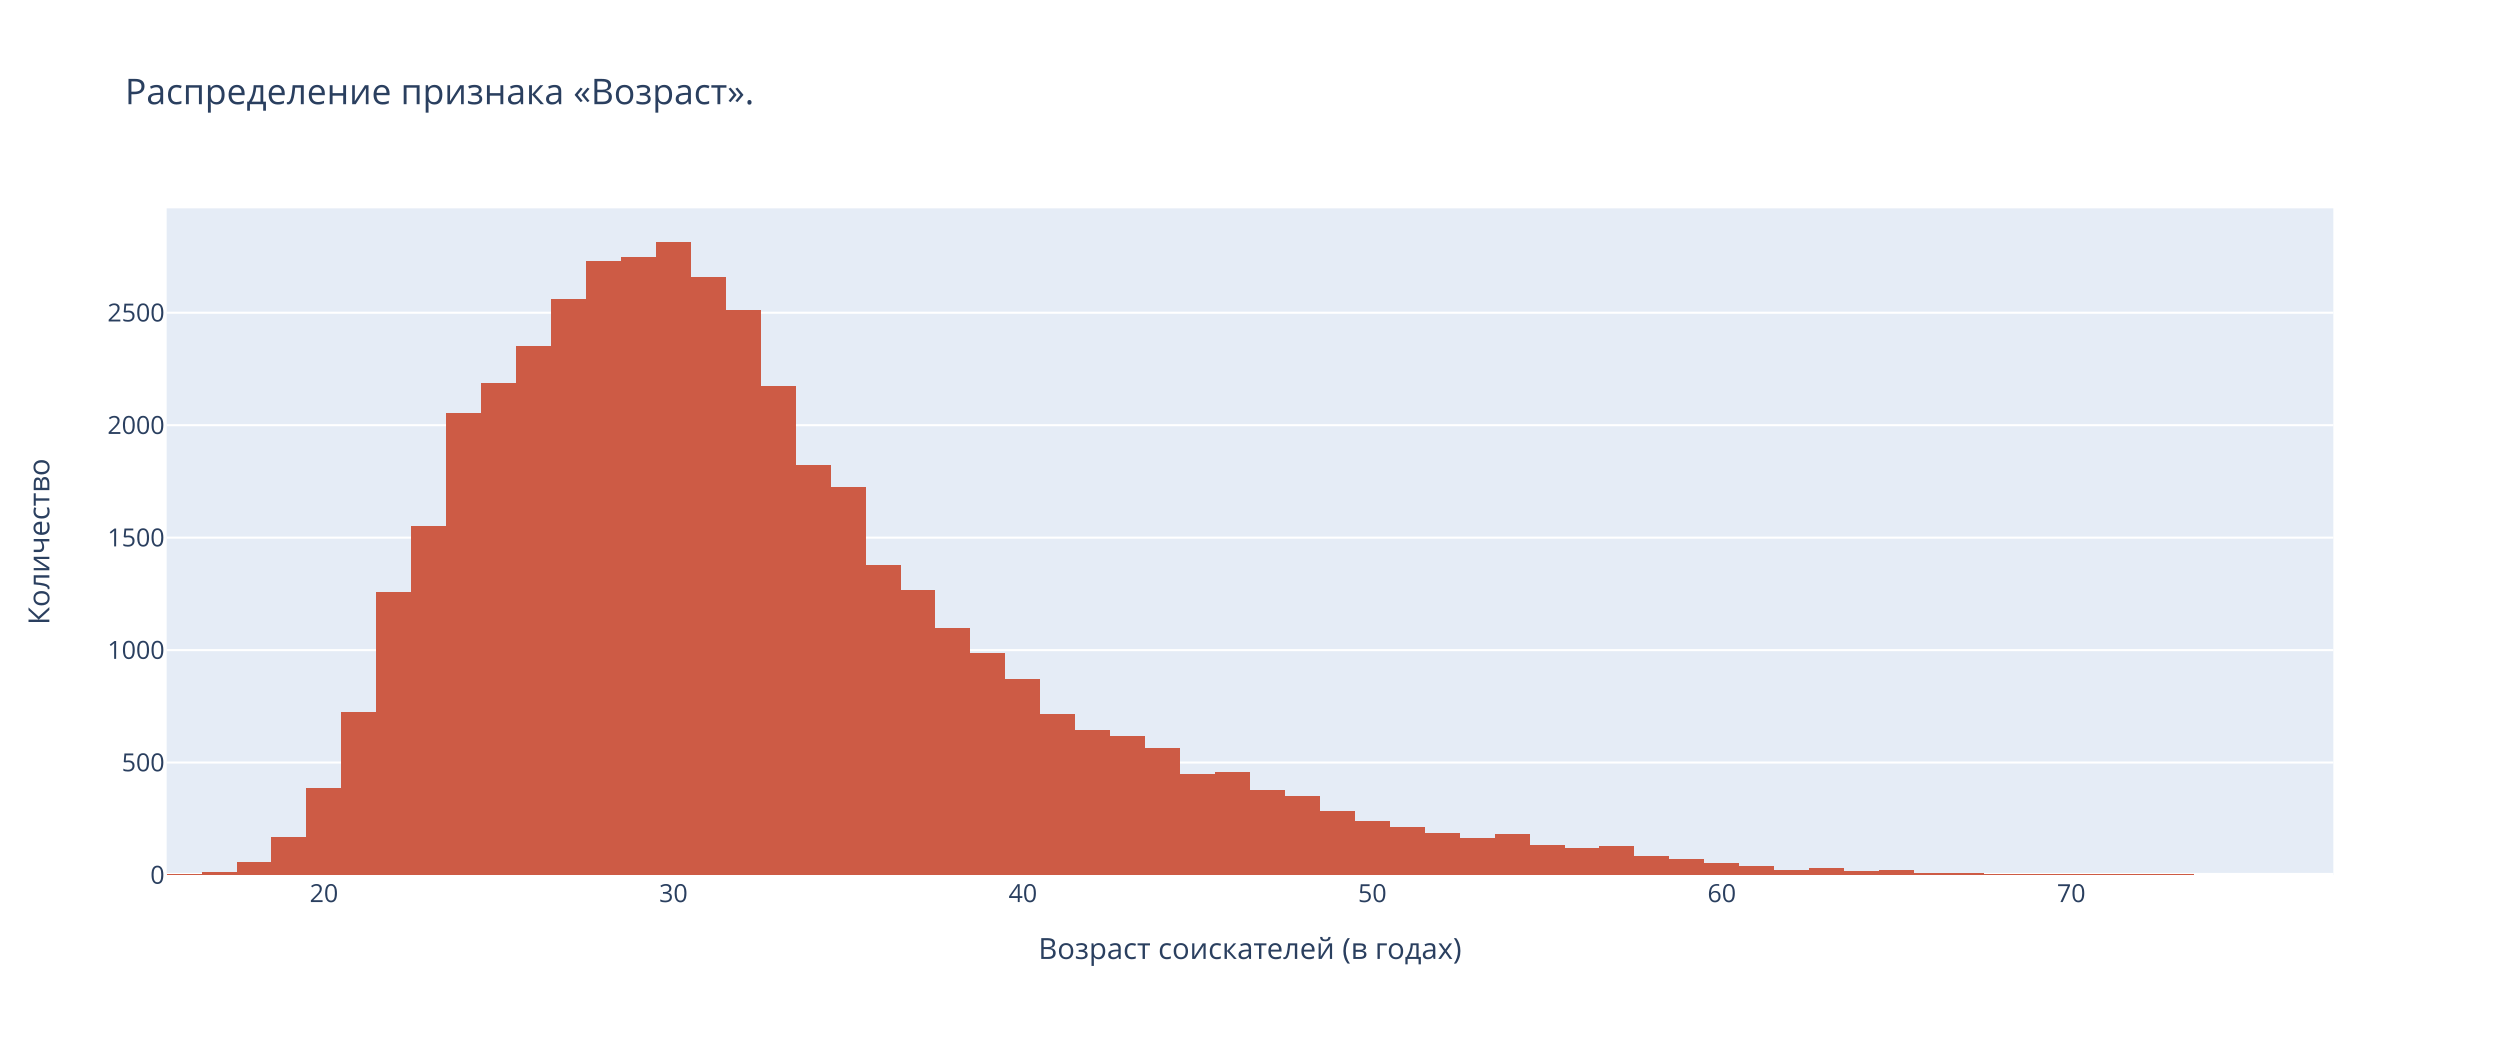
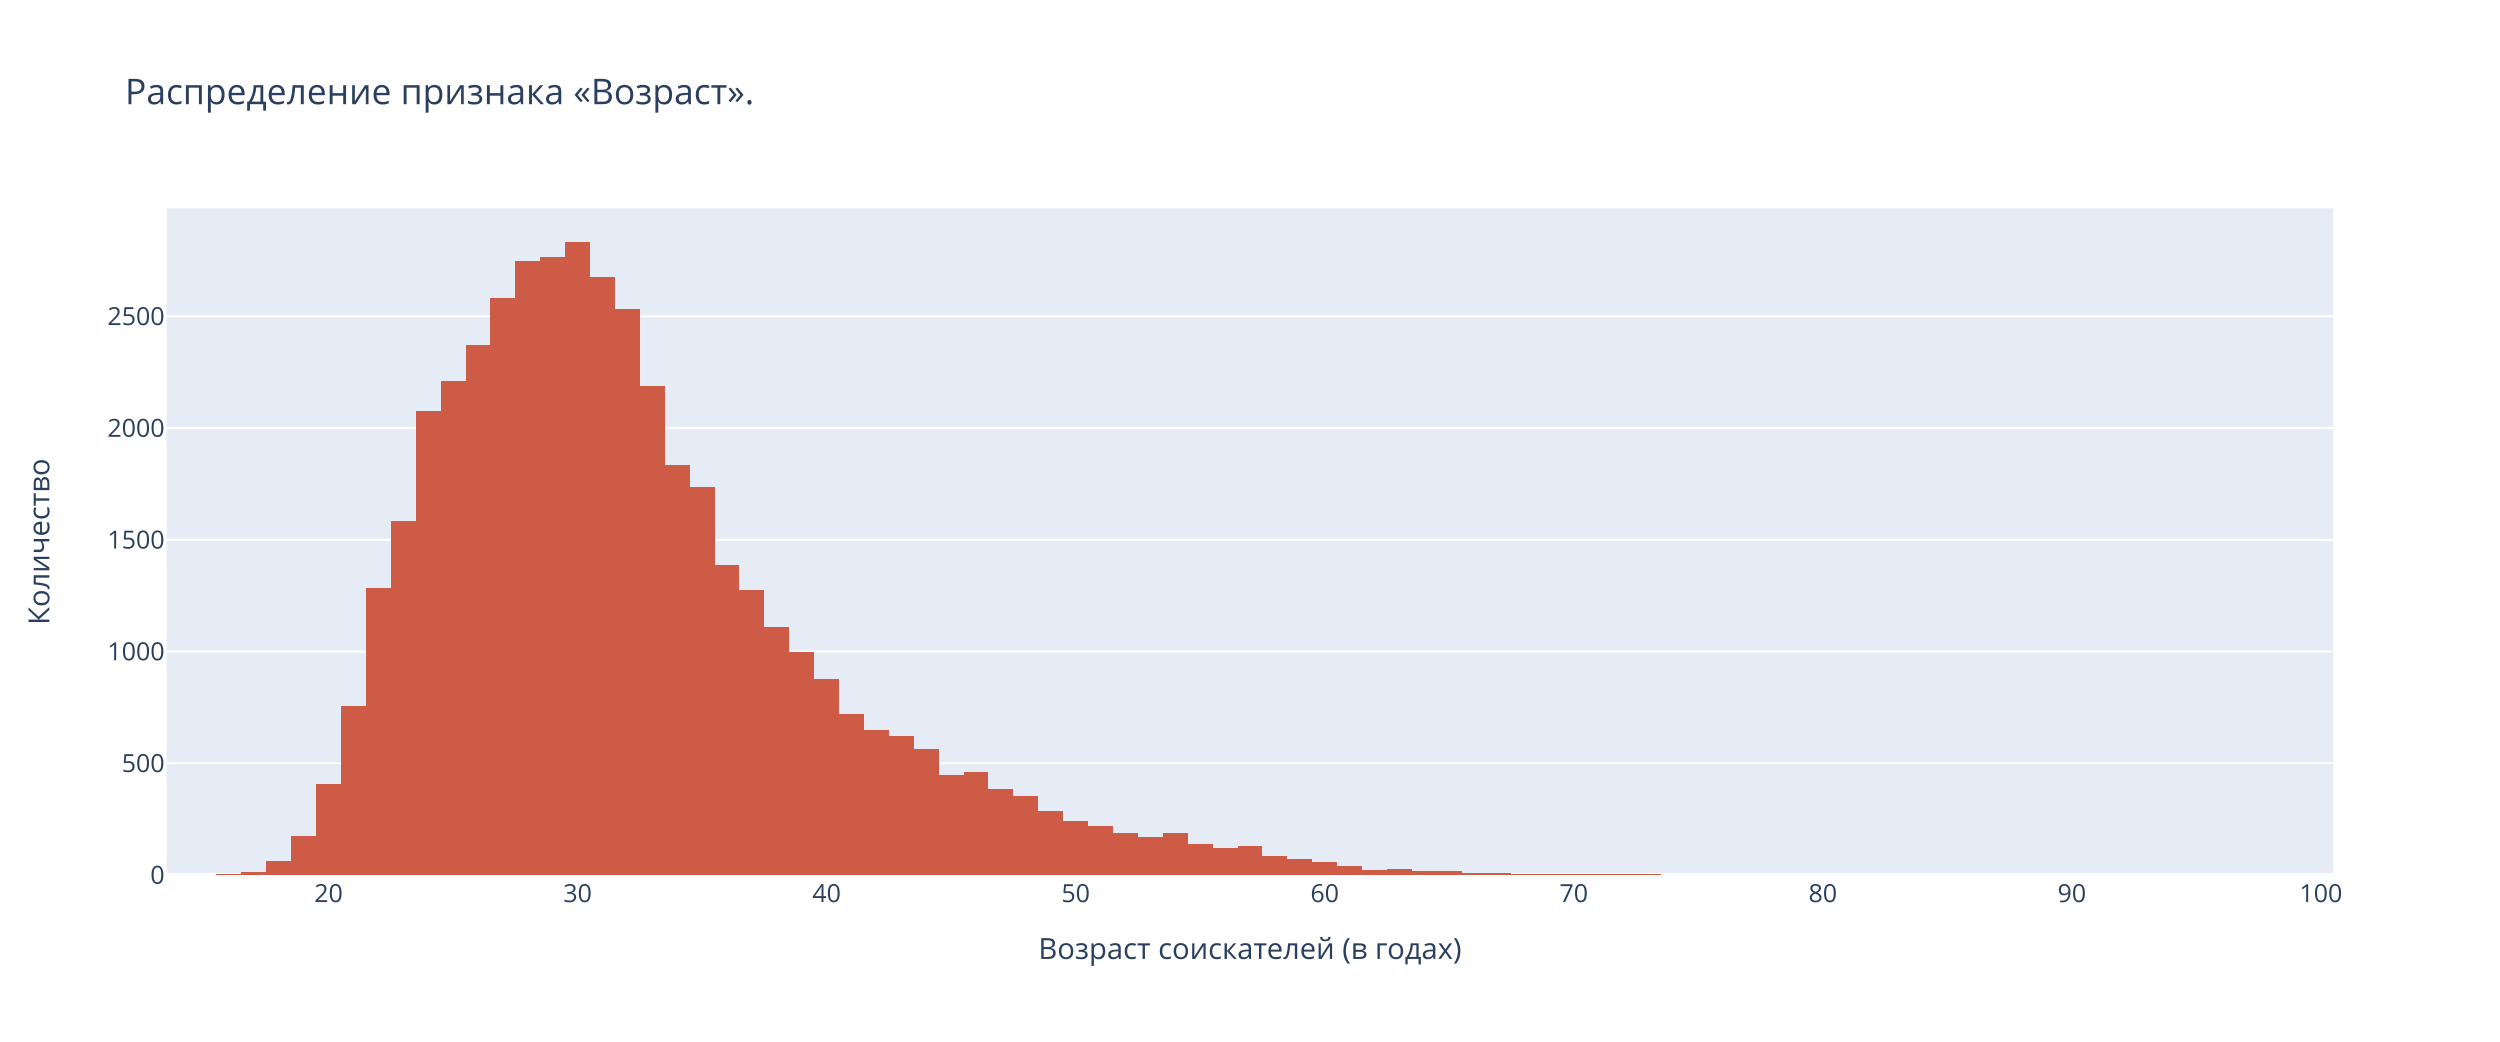
<svg xmlns="http://www.w3.org/2000/svg" class="main-svg" width="1200" height="500" style="" viewBox="0 0 1200 500">
  <rect x="0" y="0" width="1200" height="500" style="fill: rgb(255, 255, 255); fill-opacity: 1;" />
-   <defs id="defs-eb6cd2">
+   <defs id="defs-9b12ee">
    <g class="clips">
-       <clipPath id="clipeb6cd2xyplot" class="plotclip">
+       <clipPath id="clip9b12eexyplot" class="plotclip">
        <rect width="1040" height="320" />
      </clipPath>
-       <clipPath class="axesclip" id="clipeb6cd2x">
+       <clipPath class="axesclip" id="clip9b12eex">
        <rect x="80" y="0" width="1040" height="500" />
      </clipPath>
-       <clipPath class="axesclip" id="clipeb6cd2y">
+       <clipPath class="axesclip" id="clip9b12eey">
        <rect x="0" y="100" width="1200" height="320" />
      </clipPath>
-       <clipPath class="axesclip" id="clipeb6cd2xy">
+       <clipPath class="axesclip" id="clip9b12eexy">
        <rect x="80" y="100" width="1040" height="320" />
      </clipPath>
    </g>
    <g class="gradients" />
    <g class="patterns" />
  </defs>
  <g class="bglayer">
    <rect class="bg" x="80" y="100" width="1040" height="320" style="fill: rgb(229, 236, 246); fill-opacity: 1; stroke-width: 0;" />
  </g>
  <g class="layer-below">
    <g class="imagelayer" />
    <g class="shapelayer" />
  </g>
  <g class="cartesianlayer">
    <g class="subplot xy">
      <g class="layer-subplot">
        <g class="shapelayer" />
        <g class="imagelayer" />
      </g>
      <g class="minor-gridlayer">
        <g class="x" />
        <g class="y" />
      </g>
      <g class="gridlayer">
        <g class="x" />
        <g class="y">
-           <path class="ygrid crisp" transform="translate(0,366.02)" d="M80,0h1040" style="stroke: rgb(255, 255, 255); stroke-opacity: 1; stroke-width: 1px;" />
-           <path class="ygrid crisp" transform="translate(0,312.05)" d="M80,0h1040" style="stroke: rgb(255, 255, 255); stroke-opacity: 1; stroke-width: 1px;" />
-           <path class="ygrid crisp" transform="translate(0,258.07)" d="M80,0h1040" style="stroke: rgb(255, 255, 255); stroke-opacity: 1; stroke-width: 1px;" />
-           <path class="ygrid crisp" transform="translate(0,204.09)" d="M80,0h1040" style="stroke: rgb(255, 255, 255); stroke-opacity: 1; stroke-width: 1px;" />
-           <path class="ygrid crisp" transform="translate(0,150.11)" d="M80,0h1040" style="stroke: rgb(255, 255, 255); stroke-opacity: 1; stroke-width: 1px;" />
+           <path class="ygrid crisp" transform="translate(0,366.37)" d="M80,0h1040" style="stroke: rgb(255, 255, 255); stroke-opacity: 1; stroke-width: 1px;" />
+           <path class="ygrid crisp" transform="translate(0,312.73)" d="M80,0h1040" style="stroke: rgb(255, 255, 255); stroke-opacity: 1; stroke-width: 1px;" />
+           <path class="ygrid crisp" transform="translate(0,259.1)" d="M80,0h1040" style="stroke: rgb(255, 255, 255); stroke-opacity: 1; stroke-width: 1px;" />
+           <path class="ygrid crisp" transform="translate(0,205.46)" d="M80,0h1040" style="stroke: rgb(255, 255, 255); stroke-opacity: 1; stroke-width: 1px;" />
+           <path class="ygrid crisp" transform="translate(0,151.83)" d="M80,0h1040" style="stroke: rgb(255, 255, 255); stroke-opacity: 1; stroke-width: 1px;" />
        </g>
      </g>
      <g class="zerolinelayer">
        <path class="yzl zl crisp" transform="translate(0,420)" d="M80,0h1040" style="stroke: rgb(255, 255, 255); stroke-opacity: 1; stroke-width: 2px;" />
      </g>
      <path class="xlines-below" />
      <path class="ylines-below" />
      <g class="overlines-below" />
      <g class="xaxislayer-below" />
      <g class="yaxislayer-below" />
      <g class="overaxes-below" />
-       <g class="plot" transform="translate(80,100)" clip-path="url(#clipeb6cd2xyplot)">
+       <g class="plot" transform="translate(80,100)" clip-path="url(#clip9b12eexyplot)">
        <g class="barlayer mlayer">
          <g class="trace bars" shape-rendering="crispEdges" style="opacity: 1;">
            <g class="points">
              <g class="point">
-                 <path d="M0,320V319.57H16.77V320Z" style="vector-effect: non-scaling-stroke; opacity: 1; stroke-width: 0px; fill: rgb(205, 91, 69); fill-opacity: 1;" />
-               </g>
-               <g class="point">
-                 <path d="M16.77,320V318.7H33.55V320Z" style="vector-effect: non-scaling-stroke; opacity: 1; stroke-width: 0px; fill: rgb(205, 91, 69); fill-opacity: 1;" />
-               </g>
-               <g class="point">
-                 <path d="M33.55,320V313.85H50.32V320Z" style="vector-effect: non-scaling-stroke; opacity: 1; stroke-width: 0px; fill: rgb(205, 91, 69); fill-opacity: 1;" />
-               </g>
-               <g class="point">
-                 <path d="M50.32,320V301.76H67.1V320Z" style="vector-effect: non-scaling-stroke; opacity: 1; stroke-width: 0px; fill: rgb(205, 91, 69); fill-opacity: 1;" />
-               </g>
-               <g class="point">
-                 <path d="M67.1,320V278.01H83.87V320Z" style="vector-effect: non-scaling-stroke; opacity: 1; stroke-width: 0px; fill: rgb(205, 91, 69); fill-opacity: 1;" />
-               </g>
-               <g class="point">
-                 <path d="M83.87,320V241.63H100.65V320Z" style="vector-effect: non-scaling-stroke; opacity: 1; stroke-width: 0px; fill: rgb(205, 91, 69); fill-opacity: 1;" />
-               </g>
-               <g class="point">
-                 <path d="M100.65,320V184.09H117.42V320Z" style="vector-effect: non-scaling-stroke; opacity: 1; stroke-width: 0px; fill: rgb(205, 91, 69); fill-opacity: 1;" />
-               </g>
-               <g class="point">
-                 <path d="M117.42,320V152.35H134.19V320Z" style="vector-effect: non-scaling-stroke; opacity: 1; stroke-width: 0px; fill: rgb(205, 91, 69); fill-opacity: 1;" />
-               </g>
-               <g class="point">
-                 <path d="M134.19,320V98.26H150.97V320Z" style="vector-effect: non-scaling-stroke; opacity: 1; stroke-width: 0px; fill: rgb(205, 91, 69); fill-opacity: 1;" />
-               </g>
-               <g class="point">
-                 <path d="M150.97,320V83.9H167.74V320Z" style="vector-effect: non-scaling-stroke; opacity: 1; stroke-width: 0px; fill: rgb(205, 91, 69); fill-opacity: 1;" />
-               </g>
-               <g class="point">
-                 <path d="M167.74,320V66.2H184.52V320Z" style="vector-effect: non-scaling-stroke; opacity: 1; stroke-width: 0px; fill: rgb(205, 91, 69); fill-opacity: 1;" />
-               </g>
-               <g class="point">
-                 <path d="M184.52,320V43.53H201.29V320Z" style="vector-effect: non-scaling-stroke; opacity: 1; stroke-width: 0px; fill: rgb(205, 91, 69); fill-opacity: 1;" />
-               </g>
-               <g class="point">
-                 <path d="M201.29,320V25.39H218.06V320Z" style="vector-effect: non-scaling-stroke; opacity: 1; stroke-width: 0px; fill: rgb(205, 91, 69); fill-opacity: 1;" />
-               </g>
-               <g class="point">
-                 <path d="M218.06,320V23.34H234.84V320Z" style="vector-effect: non-scaling-stroke; opacity: 1; stroke-width: 0px; fill: rgb(205, 91, 69); fill-opacity: 1;" />
-               </g>
-               <g class="point">
-                 <path d="M234.84,320V16H251.61V320Z" style="vector-effect: non-scaling-stroke; opacity: 1; stroke-width: 0px; fill: rgb(205, 91, 69); fill-opacity: 1;" />
-               </g>
-               <g class="point">
-                 <path d="M251.61,320V32.95H268.39V320Z" style="vector-effect: non-scaling-stroke; opacity: 1; stroke-width: 0px; fill: rgb(205, 91, 69); fill-opacity: 1;" />
-               </g>
-               <g class="point">
-                 <path d="M268.39,320V48.6H285.16V320Z" style="vector-effect: non-scaling-stroke; opacity: 1; stroke-width: 0px; fill: rgb(205, 91, 69); fill-opacity: 1;" />
-               </g>
-               <g class="point">
-                 <path d="M285.16,320V85.41H301.94V320Z" style="vector-effect: non-scaling-stroke; opacity: 1; stroke-width: 0px; fill: rgb(205, 91, 69); fill-opacity: 1;" />
-               </g>
-               <g class="point">
-                 <path d="M301.94,320V123.41H318.71V320Z" style="vector-effect: non-scaling-stroke; opacity: 1; stroke-width: 0px; fill: rgb(205, 91, 69); fill-opacity: 1;" />
-               </g>
-               <g class="point">
-                 <path d="M318.71,320V133.89H335.48V320Z" style="vector-effect: non-scaling-stroke; opacity: 1; stroke-width: 0px; fill: rgb(205, 91, 69); fill-opacity: 1;" />
-               </g>
-               <g class="point">
-                 <path d="M335.48,320V171.13H352.26V320Z" style="vector-effect: non-scaling-stroke; opacity: 1; stroke-width: 0px; fill: rgb(205, 91, 69); fill-opacity: 1;" />
-               </g>
-               <g class="point">
-                 <path d="M352.26,320V183.22H369.03V320Z" style="vector-effect: non-scaling-stroke; opacity: 1; stroke-width: 0px; fill: rgb(205, 91, 69); fill-opacity: 1;" />
-               </g>
-               <g class="point">
-                 <path d="M369.03,320V201.47H385.81V320Z" style="vector-effect: non-scaling-stroke; opacity: 1; stroke-width: 0px; fill: rgb(205, 91, 69); fill-opacity: 1;" />
-               </g>
-               <g class="point">
-                 <path d="M385.81,320V213.56H402.58V320Z" style="vector-effect: non-scaling-stroke; opacity: 1; stroke-width: 0px; fill: rgb(205, 91, 69); fill-opacity: 1;" />
-               </g>
-               <g class="point">
-                 <path d="M402.58,320V226.08H419.35V320Z" style="vector-effect: non-scaling-stroke; opacity: 1; stroke-width: 0px; fill: rgb(205, 91, 69); fill-opacity: 1;" />
-               </g>
-               <g class="point">
-                 <path d="M419.35,320V242.92H436.13V320Z" style="vector-effect: non-scaling-stroke; opacity: 1; stroke-width: 0px; fill: rgb(205, 91, 69); fill-opacity: 1;" />
-               </g>
-               <g class="point">
-                 <path d="M436.13,320V250.48H452.9V320Z" style="vector-effect: non-scaling-stroke; opacity: 1; stroke-width: 0px; fill: rgb(205, 91, 69); fill-opacity: 1;" />
-               </g>
-               <g class="point">
-                 <path d="M452.9,320V253.28H469.68V320Z" style="vector-effect: non-scaling-stroke; opacity: 1; stroke-width: 0px; fill: rgb(205, 91, 69); fill-opacity: 1;" />
-               </g>
-               <g class="point">
-                 <path d="M469.68,320V259.11H486.45V320Z" style="vector-effect: non-scaling-stroke; opacity: 1; stroke-width: 0px; fill: rgb(205, 91, 69); fill-opacity: 1;" />
-               </g>
-               <g class="point">
-                 <path d="M486.45,320V271.64H503.23V320Z" style="vector-effect: non-scaling-stroke; opacity: 1; stroke-width: 0px; fill: rgb(205, 91, 69); fill-opacity: 1;" />
-               </g>
-               <g class="point">
-                 <path d="M503.23,320V270.56H520V320Z" style="vector-effect: non-scaling-stroke; opacity: 1; stroke-width: 0px; fill: rgb(205, 91, 69); fill-opacity: 1;" />
-               </g>
-               <g class="point">
-                 <path d="M520,320V279.09H536.77V320Z" style="vector-effect: non-scaling-stroke; opacity: 1; stroke-width: 0px; fill: rgb(205, 91, 69); fill-opacity: 1;" />
-               </g>
-               <g class="point">
-                 <path d="M536.77,320V282.22H553.55V320Z" style="vector-effect: non-scaling-stroke; opacity: 1; stroke-width: 0px; fill: rgb(205, 91, 69); fill-opacity: 1;" />
-               </g>
-               <g class="point">
-                 <path d="M553.55,320V289.34H570.32V320Z" style="vector-effect: non-scaling-stroke; opacity: 1; stroke-width: 0px; fill: rgb(205, 91, 69); fill-opacity: 1;" />
-               </g>
-               <g class="point">
-                 <path d="M570.32,320V294.31H587.1V320Z" style="vector-effect: non-scaling-stroke; opacity: 1; stroke-width: 0px; fill: rgb(205, 91, 69); fill-opacity: 1;" />
-               </g>
-               <g class="point">
-                 <path d="M587.1,320V296.79H603.87V320Z" style="vector-effect: non-scaling-stroke; opacity: 1; stroke-width: 0px; fill: rgb(205, 91, 69); fill-opacity: 1;" />
-               </g>
-               <g class="point">
-                 <path d="M603.87,320V299.92H620.65V320Z" style="vector-effect: non-scaling-stroke; opacity: 1; stroke-width: 0px; fill: rgb(205, 91, 69); fill-opacity: 1;" />
-               </g>
-               <g class="point">
-                 <path d="M620.65,320V302.19H637.42V320Z" style="vector-effect: non-scaling-stroke; opacity: 1; stroke-width: 0px; fill: rgb(205, 91, 69); fill-opacity: 1;" />
-               </g>
-               <g class="point">
-                 <path d="M637.42,320V300.24H654.19V320Z" style="vector-effect: non-scaling-stroke; opacity: 1; stroke-width: 0px; fill: rgb(205, 91, 69); fill-opacity: 1;" />
-               </g>
-               <g class="point">
-                 <path d="M654.19,320V305.43H670.97V320Z" style="vector-effect: non-scaling-stroke; opacity: 1; stroke-width: 0px; fill: rgb(205, 91, 69); fill-opacity: 1;" />
-               </g>
-               <g class="point">
-                 <path d="M670.97,320V307.15H687.74V320Z" style="vector-effect: non-scaling-stroke; opacity: 1; stroke-width: 0px; fill: rgb(205, 91, 69); fill-opacity: 1;" />
-               </g>
-               <g class="point">
-                 <path d="M687.74,320V306.07H704.52V320Z" style="vector-effect: non-scaling-stroke; opacity: 1; stroke-width: 0px; fill: rgb(205, 91, 69); fill-opacity: 1;" />
-               </g>
-               <g class="point">
-                 <path d="M704.52,320V310.82H721.29V320Z" style="vector-effect: non-scaling-stroke; opacity: 1; stroke-width: 0px; fill: rgb(205, 91, 69); fill-opacity: 1;" />
-               </g>
-               <g class="point">
-                 <path d="M721.29,320V312.23H738.06V320Z" style="vector-effect: non-scaling-stroke; opacity: 1; stroke-width: 0px; fill: rgb(205, 91, 69); fill-opacity: 1;" />
-               </g>
-               <g class="point">
-                 <path d="M738.06,320V314.06H754.84V320Z" style="vector-effect: non-scaling-stroke; opacity: 1; stroke-width: 0px; fill: rgb(205, 91, 69); fill-opacity: 1;" />
-               </g>
-               <g class="point">
-                 <path d="M754.84,320V315.9H771.61V320Z" style="vector-effect: non-scaling-stroke; opacity: 1; stroke-width: 0px; fill: rgb(205, 91, 69); fill-opacity: 1;" />
-               </g>
-               <g class="point">
-                 <path d="M771.61,320V317.63H788.39V320Z" style="vector-effect: non-scaling-stroke; opacity: 1; stroke-width: 0px; fill: rgb(205, 91, 69); fill-opacity: 1;" />
-               </g>
-               <g class="point">
-                 <path d="M788.39,320V316.87H805.16V320Z" style="vector-effect: non-scaling-stroke; opacity: 1; stroke-width: 0px; fill: rgb(205, 91, 69); fill-opacity: 1;" />
-               </g>
-               <g class="point">
-                 <path d="M805.16,320V318.16H821.94V320Z" style="vector-effect: non-scaling-stroke; opacity: 1; stroke-width: 0px; fill: rgb(205, 91, 69); fill-opacity: 1;" />
-               </g>
-               <g class="point">
-                 <path d="M821.94,320V317.84H838.71V320Z" style="vector-effect: non-scaling-stroke; opacity: 1; stroke-width: 0px; fill: rgb(205, 91, 69); fill-opacity: 1;" />
-               </g>
-               <g class="point">
-                 <path d="M838.71,320V318.81H855.48V320Z" style="vector-effect: non-scaling-stroke; opacity: 1; stroke-width: 0px; fill: rgb(205, 91, 69); fill-opacity: 1;" />
-               </g>
-               <g class="point">
-                 <path d="M855.48,320V319.03H872.26V320Z" style="vector-effect: non-scaling-stroke; opacity: 1; stroke-width: 0px; fill: rgb(205, 91, 69); fill-opacity: 1;" />
-               </g>
-               <g class="point">
-                 <path d="M872.26,320V319.57H889.03V320Z" style="vector-effect: non-scaling-stroke; opacity: 1; stroke-width: 0px; fill: rgb(205, 91, 69); fill-opacity: 1;" />
-               </g>
-               <g class="point">
-                 <path d="M889.03,320V319.57H905.81V320Z" style="vector-effect: non-scaling-stroke; opacity: 1; stroke-width: 0px; fill: rgb(205, 91, 69); fill-opacity: 1;" />
-               </g>
-               <g class="point">
-                 <path d="M905.81,320V319.68H922.58V320Z" style="vector-effect: non-scaling-stroke; opacity: 1; stroke-width: 0px; fill: rgb(205, 91, 69); fill-opacity: 1;" />
-               </g>
-               <g class="point">
-                 <path d="M922.58,320V319.68H939.35V320Z" style="vector-effect: non-scaling-stroke; opacity: 1; stroke-width: 0px; fill: rgb(205, 91, 69); fill-opacity: 1;" />
-               </g>
-               <g class="point">
-                 <path d="M939.35,320V319.68H956.13V320Z" style="vector-effect: non-scaling-stroke; opacity: 1; stroke-width: 0px; fill: rgb(205, 91, 69); fill-opacity: 1;" />
-               </g>
-               <g class="point">
-                 <path d="M956.13,320V319.57H972.9V320Z" style="vector-effect: non-scaling-stroke; opacity: 1; stroke-width: 0px; fill: rgb(205, 91, 69); fill-opacity: 1;" />
-               </g>
-               <g class="point">
-                 <path d="M0,0Z" style="vector-effect: non-scaling-stroke; opacity: 1; stroke-width: 0px; fill: rgb(205, 91, 69); fill-opacity: 1;" />
-               </g>
-               <g class="point">
-                 <path d="M0,0Z" style="vector-effect: non-scaling-stroke; opacity: 1; stroke-width: 0px; fill: rgb(205, 91, 69); fill-opacity: 1;" />
-               </g>
-               <g class="point">
-                 <path d="M1006.45,320V319.89H1023.23V320Z" style="vector-effect: non-scaling-stroke; opacity: 1; stroke-width: 0px; fill: rgb(205, 91, 69); fill-opacity: 1;" />
-               </g>
-               <g class="point">
-                 <path d="M1023.23,320V319.89H1040V320Z" style="vector-effect: non-scaling-stroke; opacity: 1; stroke-width: 0px; fill: rgb(205, 91, 69); fill-opacity: 1;" />
+                 <path d="M0,320V319.89H11.95V320Z" style="vector-effect: non-scaling-stroke; opacity: 1; stroke-width: 0px; fill: rgb(205, 91, 69); fill-opacity: 1;" />
+               </g>
+               <g class="point">
+                 <path d="M11.95,320V319.79H23.91V320Z" style="vector-effect: non-scaling-stroke; opacity: 1; stroke-width: 0px; fill: rgb(205, 91, 69); fill-opacity: 1;" />
+               </g>
+               <g class="point">
+                 <path d="M23.91,320V319.57H35.86V320Z" style="vector-effect: non-scaling-stroke; opacity: 1; stroke-width: 0px; fill: rgb(205, 91, 69); fill-opacity: 1;" />
+               </g>
+               <g class="point">
+                 <path d="M35.86,320V318.5H47.82V320Z" style="vector-effect: non-scaling-stroke; opacity: 1; stroke-width: 0px; fill: rgb(205, 91, 69); fill-opacity: 1;" />
+               </g>
+               <g class="point">
+                 <path d="M47.82,320V313.46H59.77V320Z" style="vector-effect: non-scaling-stroke; opacity: 1; stroke-width: 0px; fill: rgb(205, 91, 69); fill-opacity: 1;" />
+               </g>
+               <g class="point">
+                 <path d="M59.77,320V301.44H71.72V320Z" style="vector-effect: non-scaling-stroke; opacity: 1; stroke-width: 0px; fill: rgb(205, 91, 69); fill-opacity: 1;" />
+               </g>
+               <g class="point">
+                 <path d="M71.72,320V276.56H83.68V320Z" style="vector-effect: non-scaling-stroke; opacity: 1; stroke-width: 0px; fill: rgb(205, 91, 69); fill-opacity: 1;" />
+               </g>
+               <g class="point">
+                 <path d="M83.68,320V239.12H95.63V320Z" style="vector-effect: non-scaling-stroke; opacity: 1; stroke-width: 0px; fill: rgb(205, 91, 69); fill-opacity: 1;" />
+               </g>
+               <g class="point">
+                 <path d="M95.63,320V182.27H107.59V320Z" style="vector-effect: non-scaling-stroke; opacity: 1; stroke-width: 0px; fill: rgb(205, 91, 69); fill-opacity: 1;" />
+               </g>
+               <g class="point">
+                 <path d="M107.59,320V150.3H119.54V320Z" style="vector-effect: non-scaling-stroke; opacity: 1; stroke-width: 0px; fill: rgb(205, 91, 69); fill-opacity: 1;" />
+               </g>
+               <g class="point">
+                 <path d="M119.54,320V97.52H131.49V320Z" style="vector-effect: non-scaling-stroke; opacity: 1; stroke-width: 0px; fill: rgb(205, 91, 69); fill-opacity: 1;" />
+               </g>
+               <g class="point">
+                 <path d="M131.49,320V82.72H143.45V320Z" style="vector-effect: non-scaling-stroke; opacity: 1; stroke-width: 0px; fill: rgb(205, 91, 69); fill-opacity: 1;" />
+               </g>
+               <g class="point">
+                 <path d="M143.45,320V65.56H155.4V320Z" style="vector-effect: non-scaling-stroke; opacity: 1; stroke-width: 0px; fill: rgb(205, 91, 69); fill-opacity: 1;" />
+               </g>
+               <g class="point">
+                 <path d="M155.4,320V42.92H167.36V320Z" style="vector-effect: non-scaling-stroke; opacity: 1; stroke-width: 0px; fill: rgb(205, 91, 69); fill-opacity: 1;" />
+               </g>
+               <g class="point">
+                 <path d="M167.36,320V25.23H179.31V320Z" style="vector-effect: non-scaling-stroke; opacity: 1; stroke-width: 0px; fill: rgb(205, 91, 69); fill-opacity: 1;" />
+               </g>
+               <g class="point">
+                 <path d="M179.31,320V23.4H191.26V320Z" style="vector-effect: non-scaling-stroke; opacity: 1; stroke-width: 0px; fill: rgb(205, 91, 69); fill-opacity: 1;" />
+               </g>
+               <g class="point">
+                 <path d="M191.26,320V16H203.22V320Z" style="vector-effect: non-scaling-stroke; opacity: 1; stroke-width: 0px; fill: rgb(205, 91, 69); fill-opacity: 1;" />
+               </g>
+               <g class="point">
+                 <path d="M203.22,320V33.06H215.17V320Z" style="vector-effect: non-scaling-stroke; opacity: 1; stroke-width: 0px; fill: rgb(205, 91, 69); fill-opacity: 1;" />
+               </g>
+               <g class="point">
+                 <path d="M215.17,320V48.5H227.13V320Z" style="vector-effect: non-scaling-stroke; opacity: 1; stroke-width: 0px; fill: rgb(205, 91, 69); fill-opacity: 1;" />
+               </g>
+               <g class="point">
+                 <path d="M227.13,320V85.4H239.08V320Z" style="vector-effect: non-scaling-stroke; opacity: 1; stroke-width: 0px; fill: rgb(205, 91, 69); fill-opacity: 1;" />
+               </g>
+               <g class="point">
+                 <path d="M239.08,320V123.05H251.03V320Z" style="vector-effect: non-scaling-stroke; opacity: 1; stroke-width: 0px; fill: rgb(205, 91, 69); fill-opacity: 1;" />
+               </g>
+               <g class="point">
+                 <path d="M251.03,320V134H262.99V320Z" style="vector-effect: non-scaling-stroke; opacity: 1; stroke-width: 0px; fill: rgb(205, 91, 69); fill-opacity: 1;" />
+               </g>
+               <g class="point">
+                 <path d="M262.99,320V171.22H274.94V320Z" style="vector-effect: non-scaling-stroke; opacity: 1; stroke-width: 0px; fill: rgb(205, 91, 69); fill-opacity: 1;" />
+               </g>
+               <g class="point">
+                 <path d="M274.94,320V183.12H286.9V320Z" style="vector-effect: non-scaling-stroke; opacity: 1; stroke-width: 0px; fill: rgb(205, 91, 69); fill-opacity: 1;" />
+               </g>
+               <g class="point">
+                 <path d="M286.9,320V200.93H298.85V320Z" style="vector-effect: non-scaling-stroke; opacity: 1; stroke-width: 0px; fill: rgb(205, 91, 69); fill-opacity: 1;" />
+               </g>
+               <g class="point">
+                 <path d="M298.85,320V212.84H310.8V320Z" style="vector-effect: non-scaling-stroke; opacity: 1; stroke-width: 0px; fill: rgb(205, 91, 69); fill-opacity: 1;" />
+               </g>
+               <g class="point">
+                 <path d="M310.8,320V225.93H322.76V320Z" style="vector-effect: non-scaling-stroke; opacity: 1; stroke-width: 0px; fill: rgb(205, 91, 69); fill-opacity: 1;" />
+               </g>
+               <g class="point">
+                 <path d="M322.76,320V242.66H334.71V320Z" style="vector-effect: non-scaling-stroke; opacity: 1; stroke-width: 0px; fill: rgb(205, 91, 69); fill-opacity: 1;" />
+               </g>
+               <g class="point">
+                 <path d="M334.71,320V250.49H346.67V320Z" style="vector-effect: non-scaling-stroke; opacity: 1; stroke-width: 0px; fill: rgb(205, 91, 69); fill-opacity: 1;" />
+               </g>
+               <g class="point">
+                 <path d="M346.67,320V253.17H358.62V320Z" style="vector-effect: non-scaling-stroke; opacity: 1; stroke-width: 0px; fill: rgb(205, 91, 69); fill-opacity: 1;" />
+               </g>
+               <g class="point">
+                 <path d="M358.62,320V259.29H370.57V320Z" style="vector-effect: non-scaling-stroke; opacity: 1; stroke-width: 0px; fill: rgb(205, 91, 69); fill-opacity: 1;" />
+               </g>
+               <g class="point">
+                 <path d="M370.57,320V271.84H382.53V320Z" style="vector-effect: non-scaling-stroke; opacity: 1; stroke-width: 0px; fill: rgb(205, 91, 69); fill-opacity: 1;" />
+               </g>
+               <g class="point">
+                 <path d="M382.53,320V270.55H394.48V320Z" style="vector-effect: non-scaling-stroke; opacity: 1; stroke-width: 0px; fill: rgb(205, 91, 69); fill-opacity: 1;" />
+               </g>
+               <g class="point">
+                 <path d="M394.48,320V278.92H406.44V320Z" style="vector-effect: non-scaling-stroke; opacity: 1; stroke-width: 0px; fill: rgb(205, 91, 69); fill-opacity: 1;" />
+               </g>
+               <g class="point">
+                 <path d="M406.44,320V282.13H418.39V320Z" style="vector-effect: non-scaling-stroke; opacity: 1; stroke-width: 0px; fill: rgb(205, 91, 69); fill-opacity: 1;" />
+               </g>
+               <g class="point">
+                 <path d="M418.39,320V289.32H430.34V320Z" style="vector-effect: non-scaling-stroke; opacity: 1; stroke-width: 0px; fill: rgb(205, 91, 69); fill-opacity: 1;" />
+               </g>
+               <g class="point">
+                 <path d="M430.34,320V294.26H442.3V320Z" style="vector-effect: non-scaling-stroke; opacity: 1; stroke-width: 0px; fill: rgb(205, 91, 69); fill-opacity: 1;" />
+               </g>
+               <g class="point">
+                 <path d="M442.3,320V296.72H454.25V320Z" style="vector-effect: non-scaling-stroke; opacity: 1; stroke-width: 0px; fill: rgb(205, 91, 69); fill-opacity: 1;" />
+               </g>
+               <g class="point">
+                 <path d="M454.25,320V300.05H466.21V320Z" style="vector-effect: non-scaling-stroke; opacity: 1; stroke-width: 0px; fill: rgb(205, 91, 69); fill-opacity: 1;" />
+               </g>
+               <g class="point">
+                 <path d="M466.21,320V301.87H478.16V320Z" style="vector-effect: non-scaling-stroke; opacity: 1; stroke-width: 0px; fill: rgb(205, 91, 69); fill-opacity: 1;" />
+               </g>
+               <g class="point">
+                 <path d="M478.16,320V300.05H490.11V320Z" style="vector-effect: non-scaling-stroke; opacity: 1; stroke-width: 0px; fill: rgb(205, 91, 69); fill-opacity: 1;" />
+               </g>
+               <g class="point">
+                 <path d="M490.11,320V305.3H502.07V320Z" style="vector-effect: non-scaling-stroke; opacity: 1; stroke-width: 0px; fill: rgb(205, 91, 69); fill-opacity: 1;" />
+               </g>
+               <g class="point">
+                 <path d="M502.07,320V307.13H514.02V320Z" style="vector-effect: non-scaling-stroke; opacity: 1; stroke-width: 0px; fill: rgb(205, 91, 69); fill-opacity: 1;" />
+               </g>
+               <g class="point">
+                 <path d="M514.02,320V305.95H525.98V320Z" style="vector-effect: non-scaling-stroke; opacity: 1; stroke-width: 0px; fill: rgb(205, 91, 69); fill-opacity: 1;" />
+               </g>
+               <g class="point">
+                 <path d="M525.98,320V310.77H537.93V320Z" style="vector-effect: non-scaling-stroke; opacity: 1; stroke-width: 0px; fill: rgb(205, 91, 69); fill-opacity: 1;" />
+               </g>
+               <g class="point">
+                 <path d="M537.93,320V312.28H549.89V320Z" style="vector-effect: non-scaling-stroke; opacity: 1; stroke-width: 0px; fill: rgb(205, 91, 69); fill-opacity: 1;" />
+               </g>
+               <g class="point">
+                 <path d="M549.89,320V313.67H561.84V320Z" style="vector-effect: non-scaling-stroke; opacity: 1; stroke-width: 0px; fill: rgb(205, 91, 69); fill-opacity: 1;" />
+               </g>
+               <g class="point">
+                 <path d="M561.84,320V315.92H573.79V320Z" style="vector-effect: non-scaling-stroke; opacity: 1; stroke-width: 0px; fill: rgb(205, 91, 69); fill-opacity: 1;" />
+               </g>
+               <g class="point">
+                 <path d="M573.79,320V317.64H585.75V320Z" style="vector-effect: non-scaling-stroke; opacity: 1; stroke-width: 0px; fill: rgb(205, 91, 69); fill-opacity: 1;" />
+               </g>
+               <g class="point">
+                 <path d="M585.75,320V316.89H597.7V320Z" style="vector-effect: non-scaling-stroke; opacity: 1; stroke-width: 0px; fill: rgb(205, 91, 69); fill-opacity: 1;" />
+               </g>
+               <g class="point">
+                 <path d="M597.7,320V318.18H609.66V320Z" style="vector-effect: non-scaling-stroke; opacity: 1; stroke-width: 0px; fill: rgb(205, 91, 69); fill-opacity: 1;" />
+               </g>
+               <g class="point">
+                 <path d="M609.66,320V317.85H621.61V320Z" style="vector-effect: non-scaling-stroke; opacity: 1; stroke-width: 0px; fill: rgb(205, 91, 69); fill-opacity: 1;" />
+               </g>
+               <g class="point">
+                 <path d="M621.61,320V318.82H633.56V320Z" style="vector-effect: non-scaling-stroke; opacity: 1; stroke-width: 0px; fill: rgb(205, 91, 69); fill-opacity: 1;" />
+               </g>
+               <g class="point">
+                 <path d="M633.56,320V319.03H645.52V320Z" style="vector-effect: non-scaling-stroke; opacity: 1; stroke-width: 0px; fill: rgb(205, 91, 69); fill-opacity: 1;" />
+               </g>
+               <g class="point">
+                 <path d="M645.52,320V319.57H657.47V320Z" style="vector-effect: non-scaling-stroke; opacity: 1; stroke-width: 0px; fill: rgb(205, 91, 69); fill-opacity: 1;" />
+               </g>
+               <g class="point">
+                 <path d="M657.47,320V319.57H669.43V320Z" style="vector-effect: non-scaling-stroke; opacity: 1; stroke-width: 0px; fill: rgb(205, 91, 69); fill-opacity: 1;" />
+               </g>
+               <g class="point">
+                 <path d="M669.43,320V319.68H681.38V320Z" style="vector-effect: non-scaling-stroke; opacity: 1; stroke-width: 0px; fill: rgb(205, 91, 69); fill-opacity: 1;" />
+               </g>
+               <g class="point">
+                 <path d="M681.38,320V319.57H693.33V320Z" style="vector-effect: non-scaling-stroke; opacity: 1; stroke-width: 0px; fill: rgb(205, 91, 69); fill-opacity: 1;" />
+               </g>
+               <g class="point">
+                 <path d="M693.33,320V319.68H705.29V320Z" style="vector-effect: non-scaling-stroke; opacity: 1; stroke-width: 0px; fill: rgb(205, 91, 69); fill-opacity: 1;" />
+               </g>
+               <g class="point">
+                 <path d="M705.29,320V319.57H717.24V320Z" style="vector-effect: non-scaling-stroke; opacity: 1; stroke-width: 0px; fill: rgb(205, 91, 69); fill-opacity: 1;" />
+               </g>
+               <g class="point">
+                 <path d="M0,0Z" style="vector-effect: non-scaling-stroke; opacity: 1; stroke-width: 0px; fill: rgb(205, 91, 69); fill-opacity: 1;" />
+               </g>
+               <g class="point">
+                 <path d="M0,0Z" style="vector-effect: non-scaling-stroke; opacity: 1; stroke-width: 0px; fill: rgb(205, 91, 69); fill-opacity: 1;" />
+               </g>
+               <g class="point">
+                 <path d="M741.15,320V319.89H753.1V320Z" style="vector-effect: non-scaling-stroke; opacity: 1; stroke-width: 0px; fill: rgb(205, 91, 69); fill-opacity: 1;" />
+               </g>
+               <g class="point">
+                 <path d="M753.1,320V319.89H765.06V320Z" style="vector-effect: non-scaling-stroke; opacity: 1; stroke-width: 0px; fill: rgb(205, 91, 69); fill-opacity: 1;" />
+               </g>
+               <g class="point">
+                 <path d="M0,0Z" style="vector-effect: non-scaling-stroke; opacity: 1; stroke-width: 0px; fill: rgb(205, 91, 69); fill-opacity: 1;" />
+               </g>
+               <g class="point">
+                 <path d="M0,0Z" style="vector-effect: non-scaling-stroke; opacity: 1; stroke-width: 0px; fill: rgb(205, 91, 69); fill-opacity: 1;" />
+               </g>
+               <g class="point">
+                 <path d="M0,0Z" style="vector-effect: non-scaling-stroke; opacity: 1; stroke-width: 0px; fill: rgb(205, 91, 69); fill-opacity: 1;" />
+               </g>
+               <g class="point">
+                 <path d="M0,0Z" style="vector-effect: non-scaling-stroke; opacity: 1; stroke-width: 0px; fill: rgb(205, 91, 69); fill-opacity: 1;" />
+               </g>
+               <g class="point">
+                 <path d="M0,0Z" style="vector-effect: non-scaling-stroke; opacity: 1; stroke-width: 0px; fill: rgb(205, 91, 69); fill-opacity: 1;" />
+               </g>
+               <g class="point">
+                 <path d="M0,0Z" style="vector-effect: non-scaling-stroke; opacity: 1; stroke-width: 0px; fill: rgb(205, 91, 69); fill-opacity: 1;" />
+               </g>
+               <g class="point">
+                 <path d="M0,0Z" style="vector-effect: non-scaling-stroke; opacity: 1; stroke-width: 0px; fill: rgb(205, 91, 69); fill-opacity: 1;" />
+               </g>
+               <g class="point">
+                 <path d="M0,0Z" style="vector-effect: non-scaling-stroke; opacity: 1; stroke-width: 0px; fill: rgb(205, 91, 69); fill-opacity: 1;" />
+               </g>
+               <g class="point">
+                 <path d="M0,0Z" style="vector-effect: non-scaling-stroke; opacity: 1; stroke-width: 0px; fill: rgb(205, 91, 69); fill-opacity: 1;" />
+               </g>
+               <g class="point">
+                 <path d="M0,0Z" style="vector-effect: non-scaling-stroke; opacity: 1; stroke-width: 0px; fill: rgb(205, 91, 69); fill-opacity: 1;" />
+               </g>
+               <g class="point">
+                 <path d="M0,0Z" style="vector-effect: non-scaling-stroke; opacity: 1; stroke-width: 0px; fill: rgb(205, 91, 69); fill-opacity: 1;" />
+               </g>
+               <g class="point">
+                 <path d="M0,0Z" style="vector-effect: non-scaling-stroke; opacity: 1; stroke-width: 0px; fill: rgb(205, 91, 69); fill-opacity: 1;" />
+               </g>
+               <g class="point">
+                 <path d="M0,0Z" style="vector-effect: non-scaling-stroke; opacity: 1; stroke-width: 0px; fill: rgb(205, 91, 69); fill-opacity: 1;" />
+               </g>
+               <g class="point">
+                 <path d="M0,0Z" style="vector-effect: non-scaling-stroke; opacity: 1; stroke-width: 0px; fill: rgb(205, 91, 69); fill-opacity: 1;" />
+               </g>
+               <g class="point">
+                 <path d="M0,0Z" style="vector-effect: non-scaling-stroke; opacity: 1; stroke-width: 0px; fill: rgb(205, 91, 69); fill-opacity: 1;" />
+               </g>
+               <g class="point">
+                 <path d="M0,0Z" style="vector-effect: non-scaling-stroke; opacity: 1; stroke-width: 0px; fill: rgb(205, 91, 69); fill-opacity: 1;" />
+               </g>
+               <g class="point">
+                 <path d="M0,0Z" style="vector-effect: non-scaling-stroke; opacity: 1; stroke-width: 0px; fill: rgb(205, 91, 69); fill-opacity: 1;" />
+               </g>
+               <g class="point">
+                 <path d="M0,0Z" style="vector-effect: non-scaling-stroke; opacity: 1; stroke-width: 0px; fill: rgb(205, 91, 69); fill-opacity: 1;" />
+               </g>
+               <g class="point">
+                 <path d="M0,0Z" style="vector-effect: non-scaling-stroke; opacity: 1; stroke-width: 0px; fill: rgb(205, 91, 69); fill-opacity: 1;" />
+               </g>
+               <g class="point">
+                 <path d="M0,0Z" style="vector-effect: non-scaling-stroke; opacity: 1; stroke-width: 0px; fill: rgb(205, 91, 69); fill-opacity: 1;" />
+               </g>
+               <g class="point">
+                 <path d="M0,0Z" style="vector-effect: non-scaling-stroke; opacity: 1; stroke-width: 0px; fill: rgb(205, 91, 69); fill-opacity: 1;" />
+               </g>
+               <g class="point">
+                 <path d="M0,0Z" style="vector-effect: non-scaling-stroke; opacity: 1; stroke-width: 0px; fill: rgb(205, 91, 69); fill-opacity: 1;" />
+               </g>
+               <g class="point">
+                 <path d="M1028.05,320V319.89H1040V320Z" style="vector-effect: non-scaling-stroke; opacity: 1; stroke-width: 0px; fill: rgb(205, 91, 69); fill-opacity: 1;" />
              </g>
            </g>
          </g>
        </g>
      </g>
      <g class="overplot" />
      <path class="xlines-above crisp" d="M0,0" style="fill: none;" />
      <path class="ylines-above crisp" d="M0,0" style="fill: none;" />
      <g class="overlines-above" />
      <g class="xaxislayer-above">
        <g class="xtick">
-           <text text-anchor="middle" x="0" y="433" transform="translate(155.48,0)" style="font-family: 'Open Sans', verdana, arial, sans-serif; font-size: 12px; fill: rgb(42, 63, 95); fill-opacity: 1; white-space: pre; opacity: 1;">20</text>
-         </g>
-         <g class="xtick">
-           <text text-anchor="middle" x="0" y="433" style="font-family: 'Open Sans', verdana, arial, sans-serif; font-size: 12px; fill: rgb(42, 63, 95); fill-opacity: 1; white-space: pre; opacity: 1;" transform="translate(323.23,0)">30</text>
-         </g>
-         <g class="xtick">
-           <text text-anchor="middle" x="0" y="433" style="font-family: 'Open Sans', verdana, arial, sans-serif; font-size: 12px; fill: rgb(42, 63, 95); fill-opacity: 1; white-space: pre; opacity: 1;" transform="translate(490.97,0)">40</text>
-         </g>
-         <g class="xtick">
-           <text text-anchor="middle" x="0" y="433" style="font-family: 'Open Sans', verdana, arial, sans-serif; font-size: 12px; fill: rgb(42, 63, 95); fill-opacity: 1; white-space: pre; opacity: 1;" transform="translate(658.71,0)">50</text>
-         </g>
-         <g class="xtick">
-           <text text-anchor="middle" x="0" y="433" style="font-family: 'Open Sans', verdana, arial, sans-serif; font-size: 12px; fill: rgb(42, 63, 95); fill-opacity: 1; white-space: pre; opacity: 1;" transform="translate(826.45,0)">60</text>
-         </g>
-         <g class="xtick">
-           <text text-anchor="middle" x="0" y="433" style="font-family: 'Open Sans', verdana, arial, sans-serif; font-size: 12px; fill: rgb(42, 63, 95); fill-opacity: 1; white-space: pre; opacity: 1;" transform="translate(994.19,0)">70</text>
+           <text text-anchor="middle" x="0" y="433" transform="translate(157.7,0)" style="font-family: 'Open Sans', verdana, arial, sans-serif; font-size: 12px; fill: rgb(42, 63, 95); fill-opacity: 1; white-space: pre; opacity: 1;">20</text>
+         </g>
+         <g class="xtick">
+           <text text-anchor="middle" x="0" y="433" style="font-family: 'Open Sans', verdana, arial, sans-serif; font-size: 12px; fill: rgb(42, 63, 95); fill-opacity: 1; white-space: pre; opacity: 1;" transform="translate(277.24,0)">30</text>
+         </g>
+         <g class="xtick">
+           <text text-anchor="middle" x="0" y="433" style="font-family: 'Open Sans', verdana, arial, sans-serif; font-size: 12px; fill: rgb(42, 63, 95); fill-opacity: 1; white-space: pre; opacity: 1;" transform="translate(396.78,0)">40</text>
+         </g>
+         <g class="xtick">
+           <text text-anchor="middle" x="0" y="433" style="font-family: 'Open Sans', verdana, arial, sans-serif; font-size: 12px; fill: rgb(42, 63, 95); fill-opacity: 1; white-space: pre; opacity: 1;" transform="translate(516.32,0)">50</text>
+         </g>
+         <g class="xtick">
+           <text text-anchor="middle" x="0" y="433" style="font-family: 'Open Sans', verdana, arial, sans-serif; font-size: 12px; fill: rgb(42, 63, 95); fill-opacity: 1; white-space: pre; opacity: 1;" transform="translate(635.86,0)">60</text>
+         </g>
+         <g class="xtick">
+           <text text-anchor="middle" x="0" y="433" style="font-family: 'Open Sans', verdana, arial, sans-serif; font-size: 12px; fill: rgb(42, 63, 95); fill-opacity: 1; white-space: pre; opacity: 1;" transform="translate(755.4,0)">70</text>
+         </g>
+         <g class="xtick">
+           <text text-anchor="middle" x="0" y="433" style="font-family: 'Open Sans', verdana, arial, sans-serif; font-size: 12px; fill: rgb(42, 63, 95); fill-opacity: 1; white-space: pre; opacity: 1;" transform="translate(874.94,0)">80</text>
+         </g>
+         <g class="xtick">
+           <text text-anchor="middle" x="0" y="433" style="font-family: 'Open Sans', verdana, arial, sans-serif; font-size: 12px; fill: rgb(42, 63, 95); fill-opacity: 1; white-space: pre; opacity: 1;" transform="translate(994.48,0)">90</text>
+         </g>
+         <g class="xtick">
+           <text text-anchor="middle" x="0" y="433" style="font-family: 'Open Sans', verdana, arial, sans-serif; font-size: 12px; fill: rgb(42, 63, 95); fill-opacity: 1; white-space: pre; opacity: 1;" transform="translate(1114.02,0)">100</text>
        </g>
      </g>
      <g class="yaxislayer-above">
        <g class="ytick">
          <text text-anchor="end" x="79" y="4.2" transform="translate(0,420)" style="font-family: 'Open Sans', verdana, arial, sans-serif; font-size: 12px; fill: rgb(42, 63, 95); fill-opacity: 1; white-space: pre; opacity: 1;">0</text>
        </g>
        <g class="ytick">
-           <text text-anchor="end" x="79" y="4.2" style="font-family: 'Open Sans', verdana, arial, sans-serif; font-size: 12px; fill: rgb(42, 63, 95); fill-opacity: 1; white-space: pre; opacity: 1;" transform="translate(0,366.02)">500</text>
-         </g>
-         <g class="ytick">
-           <text text-anchor="end" x="79" y="4.2" style="font-family: 'Open Sans', verdana, arial, sans-serif; font-size: 12px; fill: rgb(42, 63, 95); fill-opacity: 1; white-space: pre; opacity: 1;" transform="translate(0,312.05)">1000</text>
-         </g>
-         <g class="ytick">
-           <text text-anchor="end" x="79" y="4.2" style="font-family: 'Open Sans', verdana, arial, sans-serif; font-size: 12px; fill: rgb(42, 63, 95); fill-opacity: 1; white-space: pre; opacity: 1;" transform="translate(0,258.07)">1500</text>
-         </g>
-         <g class="ytick">
-           <text text-anchor="end" x="79" y="4.2" style="font-family: 'Open Sans', verdana, arial, sans-serif; font-size: 12px; fill: rgb(42, 63, 95); fill-opacity: 1; white-space: pre; opacity: 1;" transform="translate(0,204.09)">2000</text>
-         </g>
-         <g class="ytick">
-           <text text-anchor="end" x="79" y="4.2" style="font-family: 'Open Sans', verdana, arial, sans-serif; font-size: 12px; fill: rgb(42, 63, 95); fill-opacity: 1; white-space: pre; opacity: 1;" transform="translate(0,150.11)">2500</text>
+           <text text-anchor="end" x="79" y="4.2" style="font-family: 'Open Sans', verdana, arial, sans-serif; font-size: 12px; fill: rgb(42, 63, 95); fill-opacity: 1; white-space: pre; opacity: 1;" transform="translate(0,366.37)">500</text>
+         </g>
+         <g class="ytick">
+           <text text-anchor="end" x="79" y="4.2" style="font-family: 'Open Sans', verdana, arial, sans-serif; font-size: 12px; fill: rgb(42, 63, 95); fill-opacity: 1; white-space: pre; opacity: 1;" transform="translate(0,312.73)">1000</text>
+         </g>
+         <g class="ytick">
+           <text text-anchor="end" x="79" y="4.2" style="font-family: 'Open Sans', verdana, arial, sans-serif; font-size: 12px; fill: rgb(42, 63, 95); fill-opacity: 1; white-space: pre; opacity: 1;" transform="translate(0,259.1)">1500</text>
+         </g>
+         <g class="ytick">
+           <text text-anchor="end" x="79" y="4.2" style="font-family: 'Open Sans', verdana, arial, sans-serif; font-size: 12px; fill: rgb(42, 63, 95); fill-opacity: 1; white-space: pre; opacity: 1;" transform="translate(0,205.46)">2000</text>
+         </g>
+         <g class="ytick">
+           <text text-anchor="end" x="79" y="4.2" style="font-family: 'Open Sans', verdana, arial, sans-serif; font-size: 12px; fill: rgb(42, 63, 95); fill-opacity: 1; white-space: pre; opacity: 1;" transform="translate(0,151.83)">2500</text>
        </g>
      </g>
      <g class="overaxes-above" />
    </g>
  </g>
  <g class="polarlayer" />
  <g class="smithlayer" />
  <g class="ternarylayer" />
  <g class="geolayer" />
  <g class="funnelarealayer" />
  <g class="pielayer" />
  <g class="iciclelayer" />
  <g class="treemaplayer" />
  <g class="sunburstlayer" />
  <g class="glimages" />
-   <defs id="topdefs-eb6cd2">
+   <defs id="topdefs-9b12ee">
    <g class="clips" />
  </defs>
  <g class="layer-above">
    <g class="imagelayer" />
    <g class="shapelayer" />
  </g>
  <g class="infolayer">
    <g class="g-gtitle">
      <text class="gtitle" x="60" y="50" text-anchor="start" dy="0em" style="font-family: 'Open Sans', verdana, arial, sans-serif; font-size: 17px; fill: rgb(42, 63, 95); opacity: 1; font-weight: normal; white-space: pre;">Распределение признака «Возраст».</text>
    </g>
    <g class="g-xtitle">
      <text class="xtitle" x="600" y="460.3" text-anchor="middle" style="font-family: 'Open Sans', verdana, arial, sans-serif; font-size: 14px; fill: rgb(42, 63, 95); opacity: 1; font-weight: normal; white-space: pre;">Возраст соискателей (в годах)</text>
    </g>
    <g class="g-ytitle">
      <text class="ytitle" transform="rotate(-90,23.68438,260)" x="23.684" y="260" text-anchor="middle" style="font-family: 'Open Sans', verdana, arial, sans-serif; font-size: 14px; fill: rgb(42, 63, 95); opacity: 1; font-weight: normal; white-space: pre;">Количество</text>
    </g>
  </g>
</svg>
